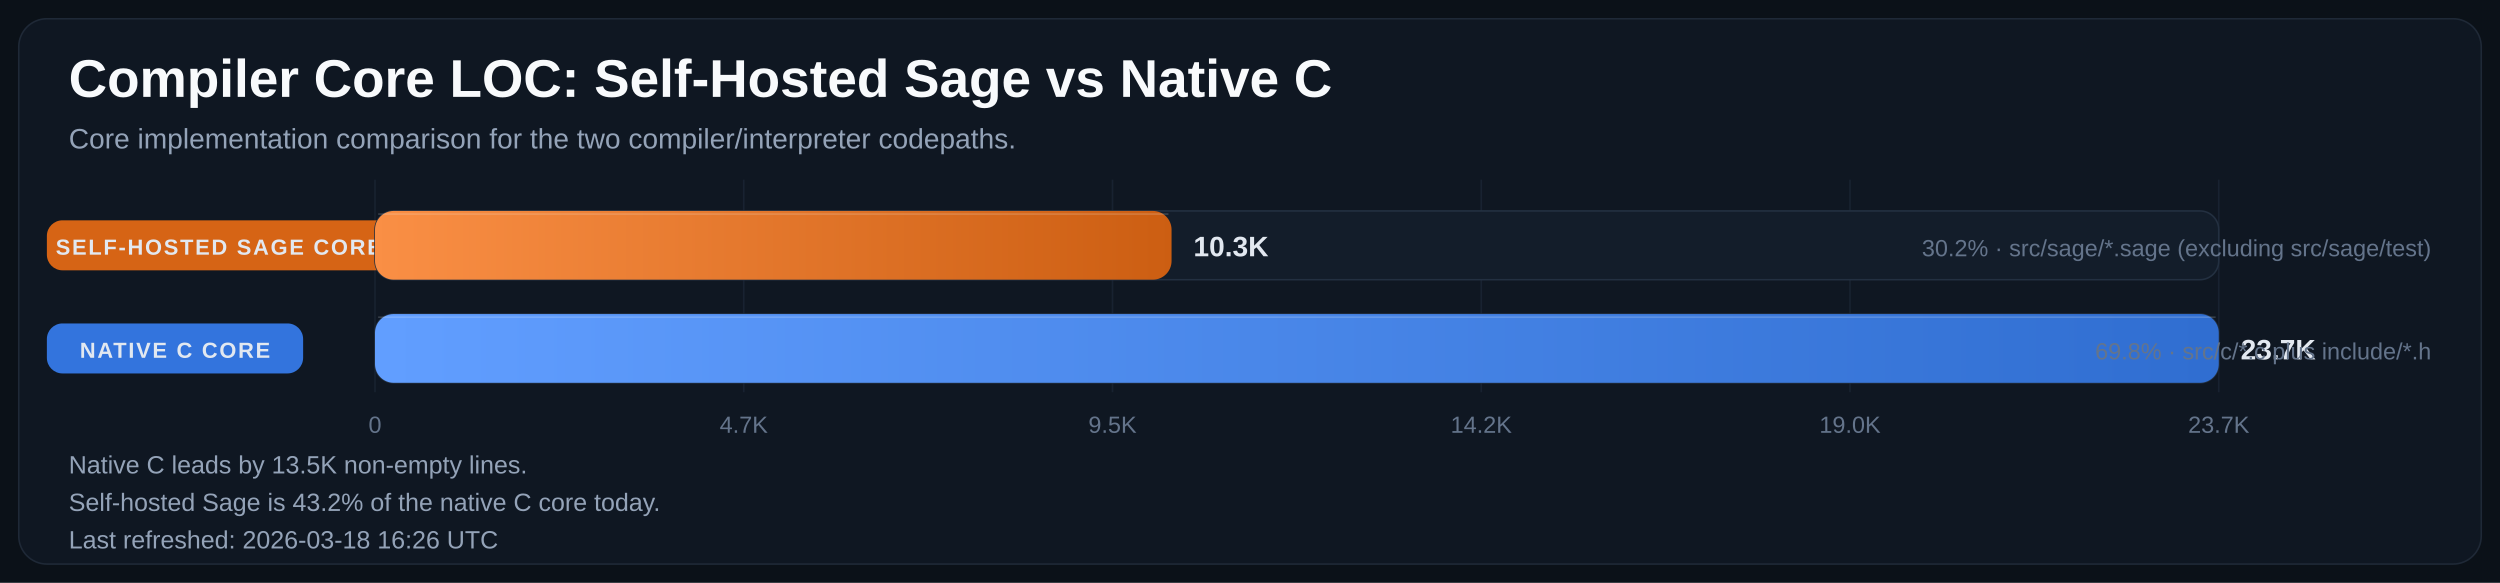
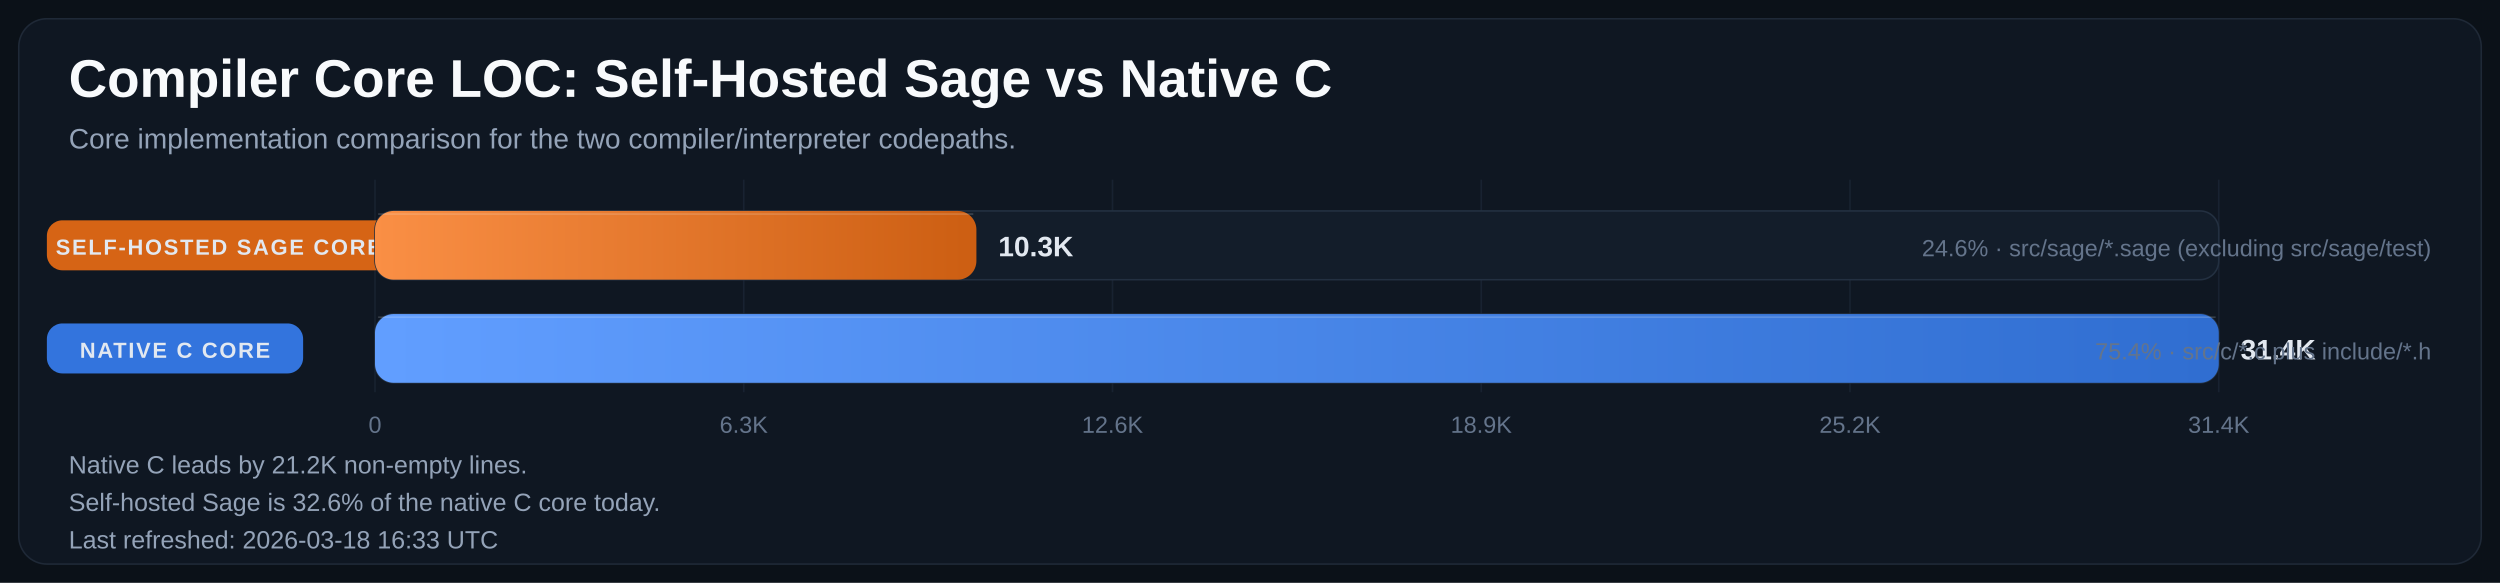
<svg xmlns="http://www.w3.org/2000/svg" width="1600" height="373" viewBox="0 0 1600 373" role="img" aria-labelledby="title desc">
  <defs>
    <linearGradient id="bar-gradient-0" x1="0%" y1="0%" x2="100%" y2="0%">
      <stop offset="0%" stop-color="#FA8F45" />
      <stop offset="100%" stop-color="#CC5E12" />
    </linearGradient>
    <linearGradient id="bar-gradient-1" x1="0%" y1="0%" x2="100%" y2="0%">
      <stop offset="0%" stop-color="#619EFF" />
      <stop offset="100%" stop-color="#306ED1" />
    </linearGradient>
  </defs>
  <rect width="100%" height="100%" fill="#0B1118" />
  <rect x="12" y="12" width="1576" height="349" rx="18" fill="#0F1722" stroke="#1F2937" />
  <text x="44" y="62" fill="#F8FAFC" font-size="34" font-family="Segoe UI, Arial, sans-serif" font-weight="700">Compiler Core LOC: Self-Hosted Sage vs Native C</text>
  <text x="44" y="95" fill="#94A3B8" font-size="18" font-family="Segoe UI, Arial, sans-serif">Core implementation comparison for the two compiler/interpreter codepaths.</text>
  <line x1="240.0" y1="115" x2="240.0" y2="251" stroke="#182231" stroke-width="1" />
  <text x="240.0" y="277" text-anchor="middle" fill="#64748B" font-size="15" font-family="Segoe UI, Arial, sans-serif">0</text>
  <line x1="476.0" y1="115" x2="476.0" y2="251" stroke="#182231" stroke-width="1" />
-   <text x="476.0" y="277" text-anchor="middle" fill="#64748B" font-size="15" font-family="Segoe UI, Arial, sans-serif">4.7K</text>
+   <text x="476.0" y="277" text-anchor="middle" fill="#64748B" font-size="15" font-family="Segoe UI, Arial, sans-serif">6.3K</text>
  <line x1="712.0" y1="115" x2="712.0" y2="251" stroke="#182231" stroke-width="1" />
-   <text x="712.0" y="277" text-anchor="middle" fill="#64748B" font-size="15" font-family="Segoe UI, Arial, sans-serif">9.5K</text>
+   <text x="712.0" y="277" text-anchor="middle" fill="#64748B" font-size="15" font-family="Segoe UI, Arial, sans-serif">12.6K</text>
  <line x1="948.0" y1="115" x2="948.0" y2="251" stroke="#182231" stroke-width="1" />
-   <text x="948.0" y="277" text-anchor="middle" fill="#64748B" font-size="15" font-family="Segoe UI, Arial, sans-serif">14.2K</text>
+   <text x="948.0" y="277" text-anchor="middle" fill="#64748B" font-size="15" font-family="Segoe UI, Arial, sans-serif">18.9K</text>
  <line x1="1184.0" y1="115" x2="1184.0" y2="251" stroke="#182231" stroke-width="1" />
-   <text x="1184.0" y="277" text-anchor="middle" fill="#64748B" font-size="15" font-family="Segoe UI, Arial, sans-serif">19.0K</text>
+   <text x="1184.0" y="277" text-anchor="middle" fill="#64748B" font-size="15" font-family="Segoe UI, Arial, sans-serif">25.2K</text>
  <line x1="1420.0" y1="115" x2="1420.0" y2="251" stroke="#182231" stroke-width="1" />
-   <text x="1420.0" y="277" text-anchor="middle" fill="#64748B" font-size="15" font-family="Segoe UI, Arial, sans-serif">23.7K</text>
+   <text x="1420.0" y="277" text-anchor="middle" fill="#64748B" font-size="15" font-family="Segoe UI, Arial, sans-serif">31.4K</text>
  <rect x="30" y="141.0" width="220" height="32" rx="10" fill="#E06814" opacity="0.95" />
  <text x="140.0" y="163.0" text-anchor="middle" fill="#E2E8F0" font-size="14" font-family="Segoe UI, Arial, sans-serif" font-weight="700" letter-spacing="1.1">SELF-HOSTED SAGE CORE</text>
  <rect x="240" y="135" width="1180" height="44" rx="12" fill="#131D2A" stroke="#233041" />
-   <rect x="240" y="135" width="509.8" height="44" rx="12" fill="url(#bar-gradient-0)" />
-   <line x1="242.0" y1="137.0" x2="747.8" y2="137.0" stroke="#F8FAFC" stroke-opacity="0.18" />
-   <text x="763.8" y="164.0" fill="#E2E8F0" font-size="18" font-family="Segoe UI, Arial, sans-serif" font-weight="700">10.3K</text>
-   <text x="1556" y="164.0" text-anchor="end" fill="#64748B" font-size="15" font-family="Segoe UI, Arial, sans-serif">30.2% · src/sage/*.sage (excluding src/sage/test)</text>
+   <rect x="240" y="135" width="384.9" height="44" rx="12" fill="url(#bar-gradient-0)" />
+   <line x1="242.0" y1="137.0" x2="622.9" y2="137.0" stroke="#F8FAFC" stroke-opacity="0.18" />
+   <text x="638.9" y="164.0" fill="#E2E8F0" font-size="18" font-family="Segoe UI, Arial, sans-serif" font-weight="700">10.3K</text>
+   <text x="1556" y="164.0" text-anchor="end" fill="#64748B" font-size="15" font-family="Segoe UI, Arial, sans-serif">24.6% · src/sage/*.sage (excluding src/sage/test)</text>
  <rect x="30" y="207.0" width="164" height="32" rx="10" fill="#3479E6" opacity="0.95" />
  <text x="112.0" y="229.0" text-anchor="middle" fill="#E2E8F0" font-size="14" font-family="Segoe UI, Arial, sans-serif" font-weight="700" letter-spacing="1.1">NATIVE C CORE</text>
  <rect x="240" y="201" width="1180" height="44" rx="12" fill="#131D2A" stroke="#233041" />
  <rect x="240" y="201" width="1180.0" height="44" rx="12" fill="url(#bar-gradient-1)" />
  <line x1="242.0" y1="203.0" x2="1418.0" y2="203.0" stroke="#F8FAFC" stroke-opacity="0.18" />
-   <text x="1434.0" y="230.0" fill="#E2E8F0" font-size="18" font-family="Segoe UI, Arial, sans-serif" font-weight="700">23.7K</text>
-   <text x="1556" y="230.0" text-anchor="end" fill="#64748B" font-size="15" font-family="Segoe UI, Arial, sans-serif">69.8% · src/c/*.c plus include/*.h</text>
-   <text x="44" y="303" fill="#94A3B8" font-size="16" font-family="Segoe UI, Arial, sans-serif">Native C leads by 13.5K non-empty lines.</text>
-   <text x="44" y="327" fill="#94A3B8" font-size="16" font-family="Segoe UI, Arial, sans-serif">Self-hosted Sage is 43.2% of the native C core today.</text>
-   <text x="44" y="351" fill="#94A3B8" font-size="16" font-family="Segoe UI, Arial, sans-serif">Last refreshed: 2026-03-18 16:26 UTC</text>
+   <text x="1434.0" y="230.0" fill="#E2E8F0" font-size="18" font-family="Segoe UI, Arial, sans-serif" font-weight="700">31.4K</text>
+   <text x="1556" y="230.0" text-anchor="end" fill="#64748B" font-size="15" font-family="Segoe UI, Arial, sans-serif">75.4% · src/c/*.c plus include/*.h</text>
+   <text x="44" y="303" fill="#94A3B8" font-size="16" font-family="Segoe UI, Arial, sans-serif">Native C leads by 21.2K non-empty lines.</text>
+   <text x="44" y="327" fill="#94A3B8" font-size="16" font-family="Segoe UI, Arial, sans-serif">Self-hosted Sage is 32.6% of the native C core today.</text>
+   <text x="44" y="351" fill="#94A3B8" font-size="16" font-family="Segoe UI, Arial, sans-serif">Last refreshed: 2026-03-18 16:33 UTC</text>
</svg>
